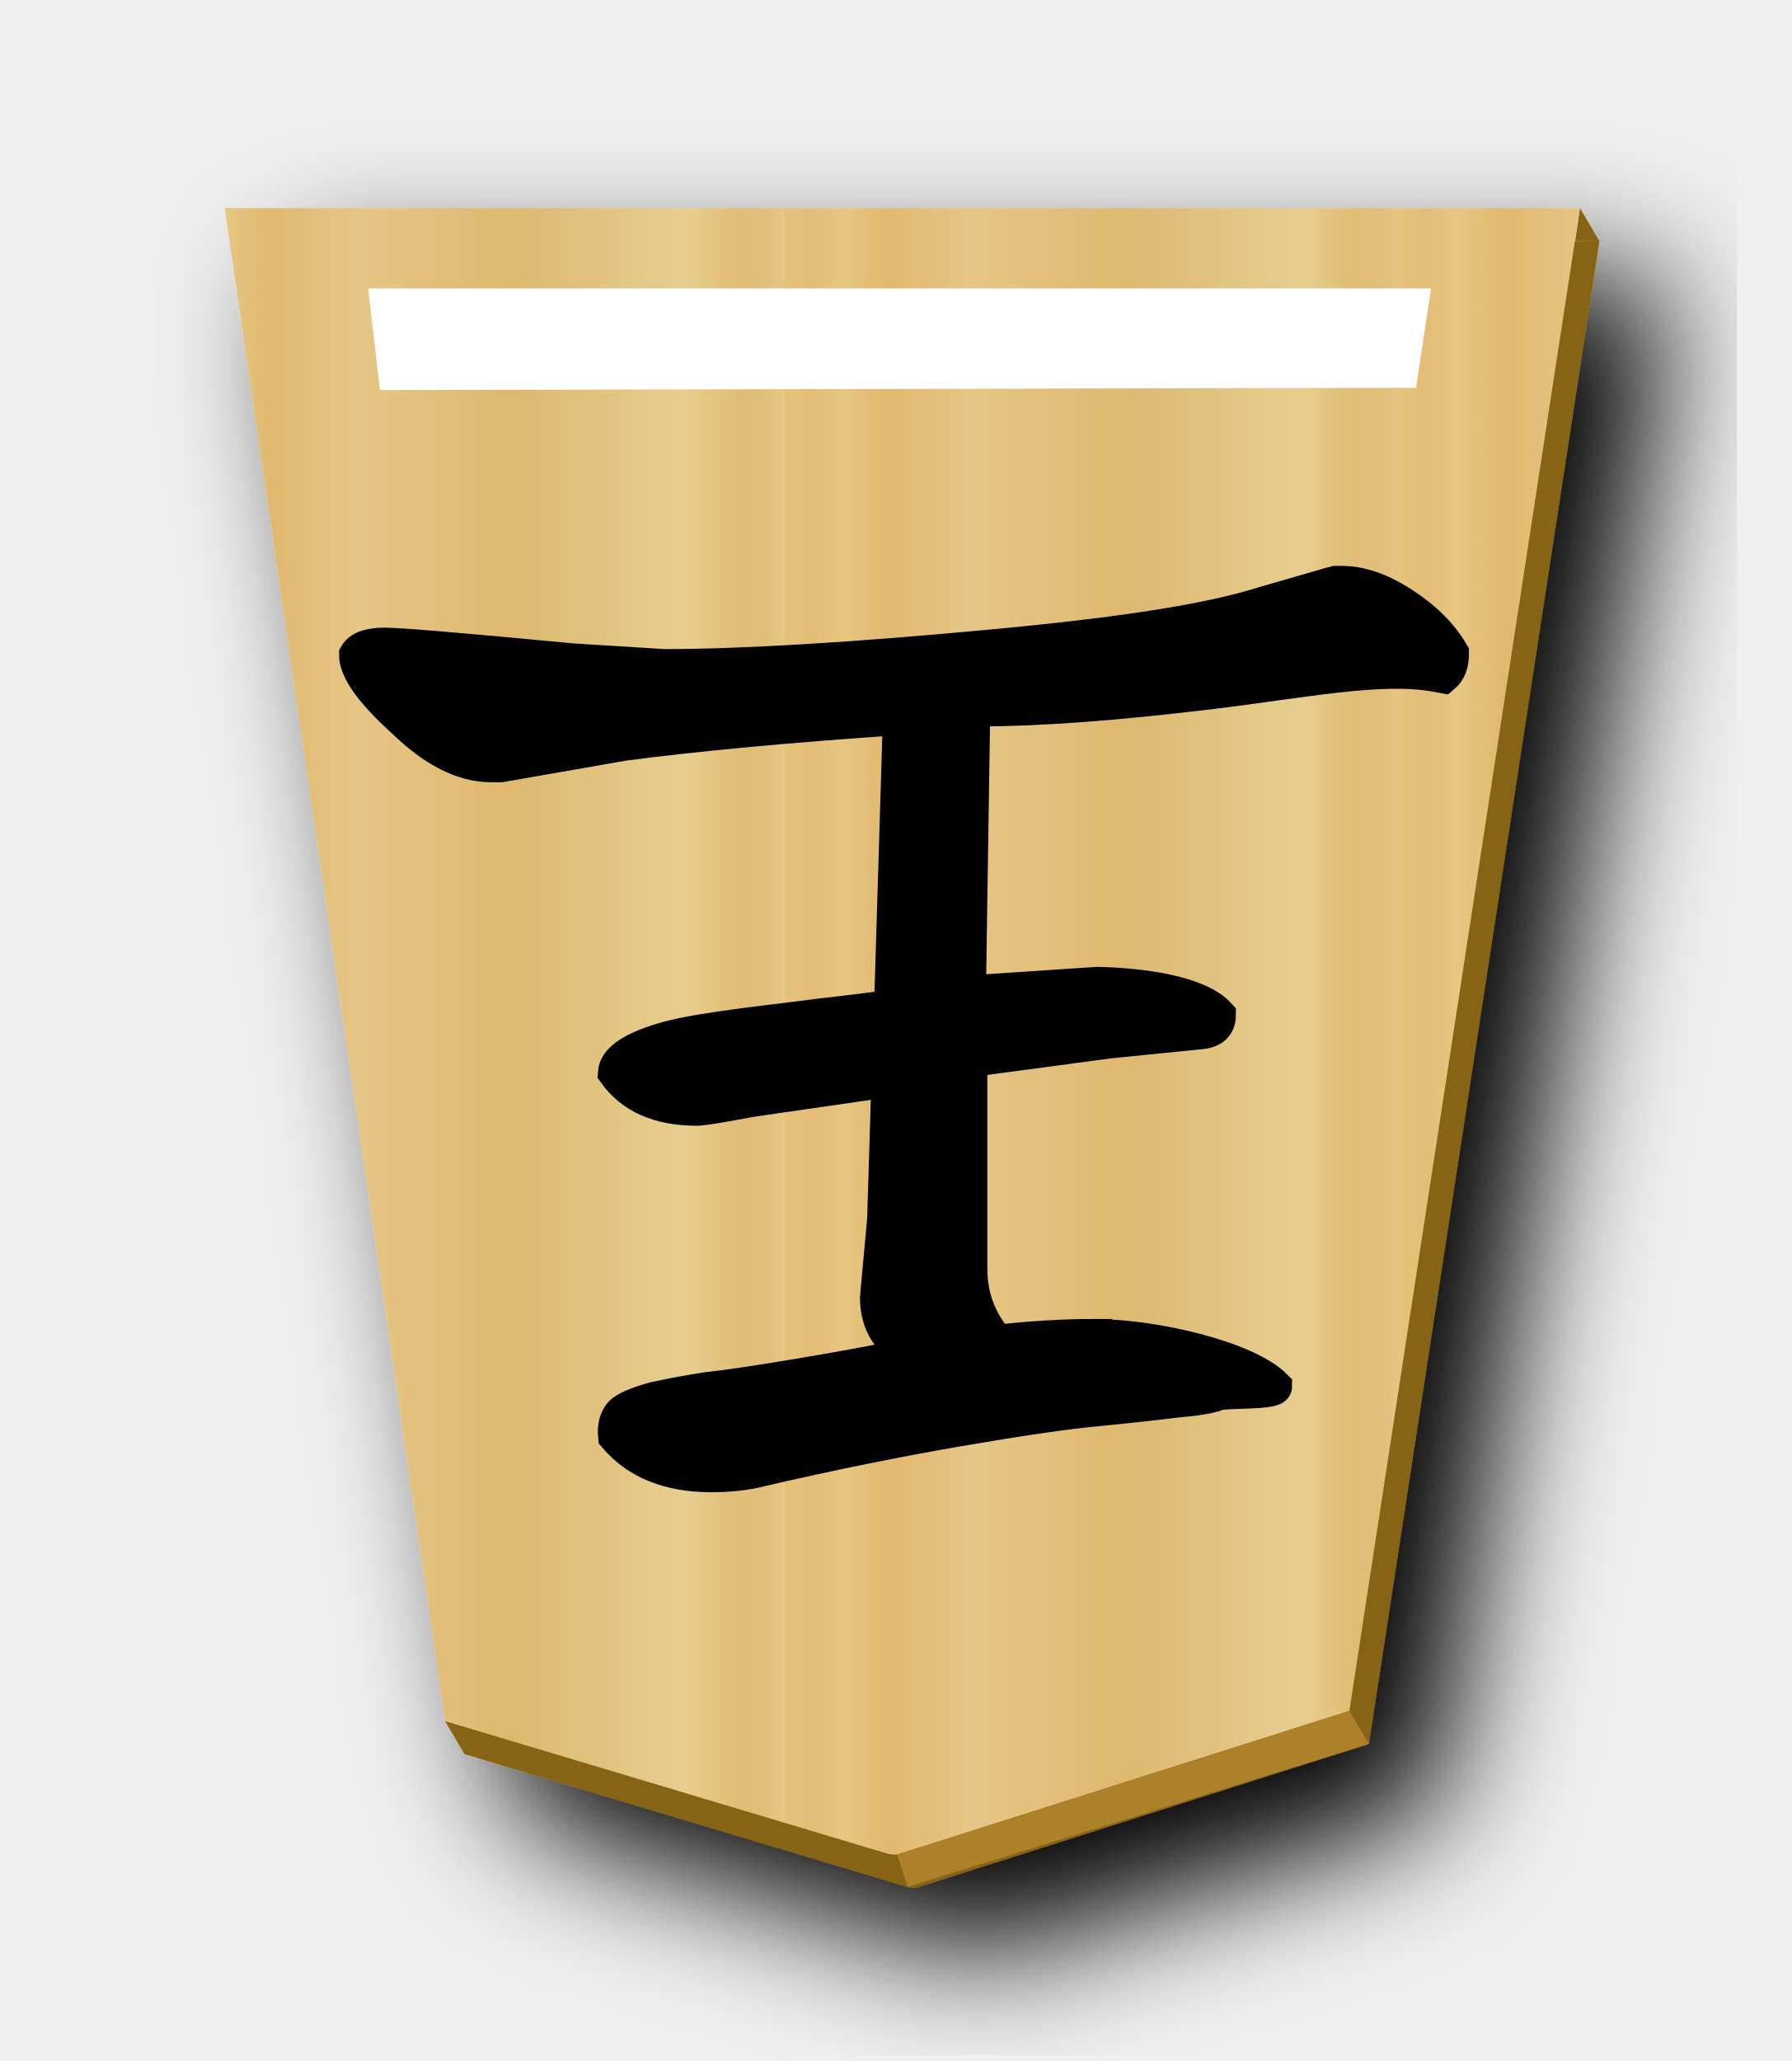
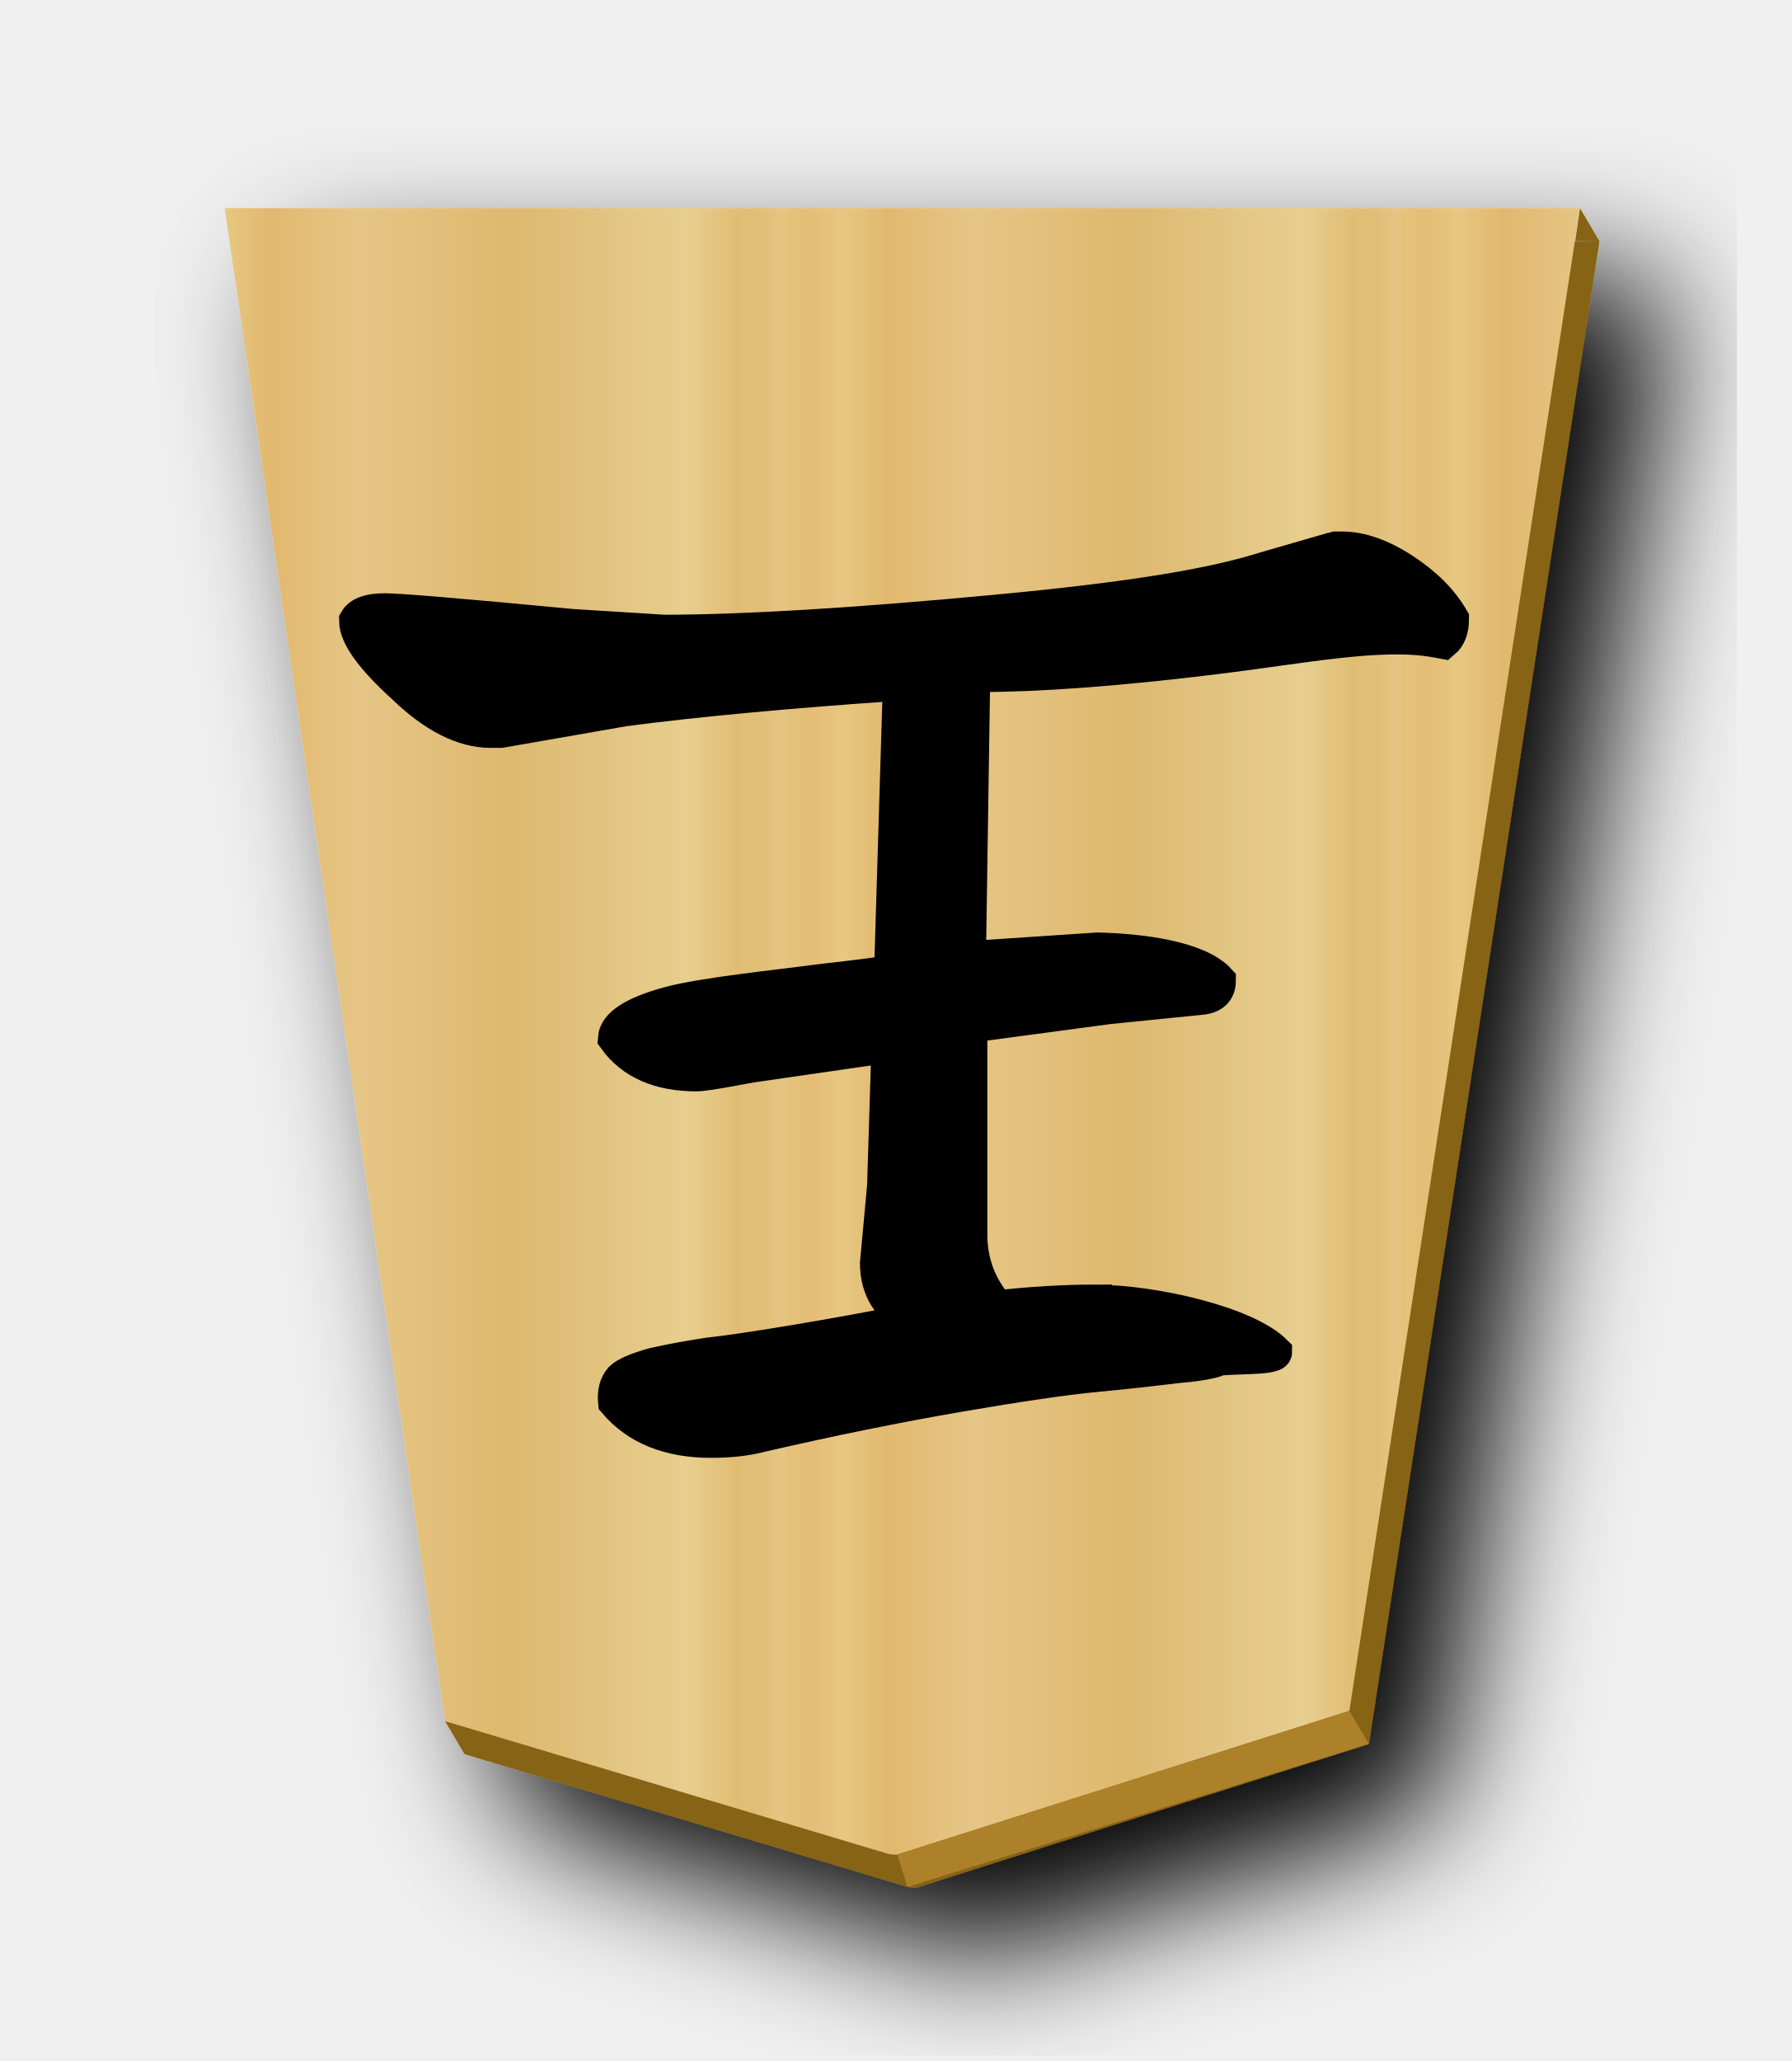
- <svg xmlns="http://www.w3.org/2000/svg" xmlns:xlink="http://www.w3.org/1999/xlink" width="52.157" height="60" version="1.1" id="svg1717">
+ <svg xmlns="http://www.w3.org/2000/svg" xmlns:xlink="http://www.w3.org/1999/xlink" id="svg1717" version="1.1" height="60" width="52.157">
  <defs id="defs1721">
-     <filter style="color-interpolation-filters:sRGB" id="filter1552">
-       <feFlood flood-opacity="0.498" flood-color="rgb(0,0,0)" result="flood" id="feFlood1542" />
-       <feComposite in="flood" in2="SourceGraphic" operator="in" result="composite1" id="feComposite1544" />
-       <feGaussianBlur in="composite1" stdDeviation="2.5" result="blur" id="feGaussianBlur1546" />
-       <feOffset dx="4.57967e-15" dy="4.41314e-15" result="offset" id="feOffset1548" />
-       <feComposite in="SourceGraphic" in2="offset" operator="over" result="composite2" id="feComposite1550" />
+     <filter id="filter1552" style="color-interpolation-filters:sRGB">
+       <feFlood id="feFlood1542" result="flood" flood-color="rgb(0,0,0)" flood-opacity="0.498" />
+       <feComposite id="feComposite1544" result="composite1" operator="in" in2="SourceGraphic" in="flood" />
+       <feGaussianBlur id="feGaussianBlur1546" result="blur" stdDeviation="2.5" in="composite1" />
+       <feOffset id="feOffset1548" result="offset" dy="4.41314e-15" dx="4.57967e-15" />
+       <feComposite id="feComposite1550" result="composite2" operator="over" in2="offset" in="SourceGraphic" />
    </filter>
-     <filter style="color-interpolation-filters:sRGB" id="filter1540">
-       <feFlood flood-opacity="0.498" flood-color="rgb(0,0,0)" result="flood" id="feFlood1530" />
-       <feComposite in="flood" in2="SourceGraphic" operator="in" result="composite1" id="feComposite1532" />
-       <feGaussianBlur in="composite1" stdDeviation="2.5" result="blur" id="feGaussianBlur1534" />
-       <feOffset dx="4.57967e-15" dy="4.41314e-15" result="offset" id="feOffset1536" />
-       <feComposite in="SourceGraphic" in2="offset" operator="over" result="composite2" id="feComposite1538" />
+     <filter id="filter1540" style="color-interpolation-filters:sRGB">
+       <feFlood id="feFlood1530" result="flood" flood-color="rgb(0,0,0)" flood-opacity="0.498" />
+       <feComposite id="feComposite1532" result="composite1" operator="in" in2="SourceGraphic" in="flood" />
+       <feGaussianBlur id="feGaussianBlur1534" result="blur" stdDeviation="2.5" in="composite1" />
+       <feOffset id="feOffset1536" result="offset" dy="4.41314e-15" dx="4.57967e-15" />
+       <feComposite id="feComposite1538" result="composite2" operator="over" in2="offset" in="SourceGraphic" />
    </filter>
    <filter id="drop-shadow-9">
-       <feGaussianBlur in="SourceAlpha" result="blur" stdDeviation="2" id="feGaussianBlur5056" />
-       <feOffset result="offsetBlur" dx="2" dy="2" id="feOffset5058" />
-       <feBlend in="SourceGraphic" in2="offsetBlur" mode="normal" id="feBlend5060" />
+       <feGaussianBlur id="feGaussianBlur5056" stdDeviation="2" result="blur" in="SourceAlpha" />
+       <feOffset id="feOffset5058" dy="2" dx="2" result="offsetBlur" />
+       <feBlend id="feBlend5060" mode="normal" in2="offsetBlur" in="SourceGraphic" />
    </filter>
    <filter id="drop-shadow-2">
-       <feGaussianBlur in="SourceAlpha" result="blur" stdDeviation="2" id="feGaussianBlur6807" />
-       <feOffset result="offsetBlur" dx="2" dy="2" id="feOffset6809" />
-       <feBlend in="SourceGraphic" in2="offsetBlur" mode="normal" id="feBlend6811" />
+       <feGaussianBlur id="feGaussianBlur6807" stdDeviation="2" result="blur" in="SourceAlpha" />
+       <feOffset id="feOffset6809" dy="2" dx="2" result="offsetBlur" />
+       <feBlend id="feBlend6811" mode="normal" in2="offsetBlur" in="SourceGraphic" />
    </filter>
    <filter id="drop-shadow-2-8">
-       <feGaussianBlur in="SourceAlpha" result="blur" stdDeviation="2" id="feGaussianBlur6807-2" />
-       <feOffset result="offsetBlur" dx="2" dy="2" id="feOffset6809-8" />
-       <feBlend in="SourceGraphic" in2="offsetBlur" mode="normal" id="feBlend6811-0" />
+       <feGaussianBlur id="feGaussianBlur6807-2" stdDeviation="2" result="blur" in="SourceAlpha" />
+       <feOffset id="feOffset6809-8" dy="2" dx="2" result="offsetBlur" />
+       <feBlend id="feBlend6811-0" mode="normal" in2="offsetBlur" in="SourceGraphic" />
    </filter>
    <filter id="drop-shadow-6">
-       <feGaussianBlur in="SourceAlpha" result="blur" stdDeviation="2" id="feGaussianBlur5056-9" />
-       <feOffset result="offsetBlur" dx="2" dy="2" id="feOffset5058-0" />
-       <feBlend in="SourceGraphic" in2="offsetBlur" mode="normal" id="feBlend5060-9" />
+       <feGaussianBlur id="feGaussianBlur5056-9" stdDeviation="2" result="blur" in="SourceAlpha" />
+       <feOffset id="feOffset5058-0" dy="2" dx="2" result="offsetBlur" />
+       <feBlend id="feBlend5060-9" mode="normal" in2="offsetBlur" in="SourceGraphic" />
    </filter>
    <filter id="drop-shadow-27">
-       <feGaussianBlur in="SourceAlpha" result="blur" stdDeviation="2" id="feGaussianBlur5056-5" />
-       <feOffset result="offsetBlur" dx="2" dy="2" id="feOffset5058-6" />
-       <feBlend in="SourceGraphic" in2="offsetBlur" mode="normal" id="feBlend5060-96" />
+       <feGaussianBlur id="feGaussianBlur5056-5" stdDeviation="2" result="blur" in="SourceAlpha" />
+       <feOffset id="feOffset5058-6" dy="2" dx="2" result="offsetBlur" />
+       <feBlend id="feBlend5060-96" mode="normal" in2="offsetBlur" in="SourceGraphic" />
    </filter>
    <filter id="drop-shadow-2-88">
-       <feGaussianBlur in="SourceAlpha" result="blur" stdDeviation="2" id="feGaussianBlur6807-1" />
-       <feOffset result="offsetBlur" dx="2" dy="2" id="feOffset6809-5" />
-       <feBlend in="SourceGraphic" in2="offsetBlur" mode="normal" id="feBlend6811-7" />
+       <feGaussianBlur id="feGaussianBlur6807-1" stdDeviation="2" result="blur" in="SourceAlpha" />
+       <feOffset id="feOffset6809-5" dy="2" dx="2" result="offsetBlur" />
+       <feBlend id="feBlend6811-7" mode="normal" in2="offsetBlur" in="SourceGraphic" />
    </filter>
    <filter id="drop-shadow-6-3">
-       <feGaussianBlur in="SourceAlpha" result="blur" stdDeviation="2" id="feGaussianBlur5056-9-4" />
-       <feOffset result="offsetBlur" dx="2" dy="2" id="feOffset5058-0-0" />
-       <feBlend in="SourceGraphic" in2="offsetBlur" mode="normal" id="feBlend5060-9-8" />
+       <feGaussianBlur id="feGaussianBlur5056-9-4" stdDeviation="2" result="blur" in="SourceAlpha" />
+       <feOffset id="feOffset5058-0-0" dy="2" dx="2" result="offsetBlur" />
+       <feBlend id="feBlend5060-9-8" mode="normal" in2="offsetBlur" in="SourceGraphic" />
    </filter>
    <filter id="drop-shadow-6-2">
-       <feGaussianBlur in="SourceAlpha" result="blur" stdDeviation="2" id="feGaussianBlur5056-9-9" />
-       <feOffset result="offsetBlur" dx="2" dy="2" id="feOffset5058-0-7" />
-       <feBlend in="SourceGraphic" in2="offsetBlur" mode="normal" id="feBlend5060-9-0" />
+       <feGaussianBlur id="feGaussianBlur5056-9-9" stdDeviation="2" result="blur" in="SourceAlpha" />
+       <feOffset id="feOffset5058-0-7" dy="2" dx="2" result="offsetBlur" />
+       <feBlend id="feBlend5060-9-0" mode="normal" in2="offsetBlur" in="SourceGraphic" />
    </filter>
-     <linearGradient xlink:href="#linearGradient11760" id="linearGradient2259" x1="148.578" y1="49.826" x2="130.323" y2="49.826" gradientUnits="userSpaceOnUse" spreadMethod="repeat" />
+     <linearGradient spreadMethod="repeat" gradientUnits="userSpaceOnUse" y2="49.826" x2="130.323" y1="49.826" x1="148.578" id="linearGradient2259" xlink:href="#linearGradient11760" />
    <filter id="drop-shadow-6-6">
-       <feGaussianBlur in="SourceAlpha" result="blur" stdDeviation="2" id="feGaussianBlur5056-9-8" />
-       <feOffset result="offsetBlur" dx="2" dy="2" id="feOffset5058-0-1" />
-       <feBlend in="SourceGraphic" in2="offsetBlur" mode="normal" id="feBlend5060-9-7" />
+       <feGaussianBlur id="feGaussianBlur5056-9-8" stdDeviation="2" result="blur" in="SourceAlpha" />
+       <feOffset id="feOffset5058-0-1" dy="2" dx="2" result="offsetBlur" />
+       <feBlend id="feBlend5060-9-7" mode="normal" in2="offsetBlur" in="SourceGraphic" />
    </filter>
    <filter id="drop-shadow-6-9">
-       <feGaussianBlur in="SourceAlpha" result="blur" stdDeviation="2" id="feGaussianBlur5056-9-7" />
-       <feOffset result="offsetBlur" dx="2" dy="2" id="feOffset5058-0-8" />
-       <feBlend in="SourceGraphic" in2="offsetBlur" mode="normal" id="feBlend5060-9-3" />
+       <feGaussianBlur id="feGaussianBlur5056-9-7" stdDeviation="2" result="blur" in="SourceAlpha" />
+       <feOffset id="feOffset5058-0-8" dy="2" dx="2" result="offsetBlur" />
+       <feBlend id="feBlend5060-9-3" mode="normal" in2="offsetBlur" in="SourceGraphic" />
    </filter>
    <filter id="drop-shadow-6-23">
-       <feGaussianBlur in="SourceAlpha" result="blur" stdDeviation="2" id="feGaussianBlur5056-9-87" />
-       <feOffset result="offsetBlur" dx="2" dy="2" id="feOffset5058-0-9" />
-       <feBlend in="SourceGraphic" in2="offsetBlur" mode="normal" id="feBlend5060-9-6" />
+       <feGaussianBlur id="feGaussianBlur5056-9-87" stdDeviation="2" result="blur" in="SourceAlpha" />
+       <feOffset id="feOffset5058-0-9" dy="2" dx="2" result="offsetBlur" />
+       <feBlend id="feBlend5060-9-6" mode="normal" in2="offsetBlur" in="SourceGraphic" />
    </filter>
    <filter id="drop-shadow-6-1">
-       <feGaussianBlur in="SourceAlpha" result="blur" stdDeviation="2" id="feGaussianBlur5056-9-0" />
-       <feOffset result="offsetBlur" dx="2" dy="2" id="feOffset5058-0-3" />
-       <feBlend in="SourceGraphic" in2="offsetBlur" mode="normal" id="feBlend5060-9-4" />
+       <feGaussianBlur id="feGaussianBlur5056-9-0" stdDeviation="2" result="blur" in="SourceAlpha" />
+       <feOffset id="feOffset5058-0-3" dy="2" dx="2" result="offsetBlur" />
+       <feBlend id="feBlend5060-9-4" mode="normal" in2="offsetBlur" in="SourceGraphic" />
    </filter>
    <filter id="drop-shadow-2-84-1-4">
-       <feGaussianBlur in="SourceAlpha" result="blur" stdDeviation="2" id="feGaussianBlur6807-9-0-2" />
-       <feOffset result="offsetBlur" dx="2" dy="2" id="feOffset6809-5-3-5" />
-       <feBlend in="SourceGraphic" in2="offsetBlur" mode="normal" id="feBlend6811-1-0-4" />
+       <feGaussianBlur id="feGaussianBlur6807-9-0-2" stdDeviation="2" result="blur" in="SourceAlpha" />
+       <feOffset id="feOffset6809-5-3-5" dy="2" dx="2" result="offsetBlur" />
+       <feBlend id="feBlend6811-1-0-4" mode="normal" in2="offsetBlur" in="SourceGraphic" />
    </filter>
    <linearGradient id="linearGradient11760">
-       <stop id="stop11738" offset="0" style="stop-color:#e5c37b;stop-opacity:1" />
-       <stop style="stop-color:#e4bd76;stop-opacity:1" offset="0.042" id="stop11740" />
-       <stop style="stop-color:#e7c781;stop-opacity:1" offset="0.093" id="stop11742" />
-       <stop style="stop-color:#e2b86e;stop-opacity:1" offset="0.165" id="stop11744" />
-       <stop id="stop11746" offset="0.305" style="stop-color:#e6c686;stop-opacity:1" />
-       <stop id="stop11748" offset="0.539" style="stop-color:#dfb96f;stop-opacity:1" />
-       <stop style="stop-color:#ddbb73;stop-opacity:1" offset="0.586" id="stop11750" />
-       <stop id="stop11752" offset="0.84" style="stop-color:#e7ce8f;stop-opacity:1" />
-       <stop style="stop-color:#e1bd73;stop-opacity:1" offset="0.924" id="stop11754" />
-       <stop style="stop-color:#e0bf78;stop-opacity:1" offset="0.962" id="stop11756" />
-       <stop id="stop11758" offset="1" style="stop-color:#e7c685;stop-opacity:1" />
+       <stop style="stop-color:#e5c37b;stop-opacity:1" offset="0" id="stop11738" />
+       <stop id="stop11740" offset="0.042" style="stop-color:#e4bd76;stop-opacity:1" />
+       <stop id="stop11742" offset="0.093" style="stop-color:#e7c781;stop-opacity:1" />
+       <stop id="stop11744" offset="0.165" style="stop-color:#e2b86e;stop-opacity:1" />
+       <stop style="stop-color:#e6c686;stop-opacity:1" offset="0.305" id="stop11746" />
+       <stop style="stop-color:#dfb96f;stop-opacity:1" offset="0.539" id="stop11748" />
+       <stop id="stop11750" offset="0.586" style="stop-color:#ddbb73;stop-opacity:1" />
+       <stop style="stop-color:#e7ce8f;stop-opacity:1" offset="0.84" id="stop11752" />
+       <stop id="stop11754" offset="0.924" style="stop-color:#e1bd73;stop-opacity:1" />
+       <stop id="stop11756" offset="0.962" style="stop-color:#e0bf78;stop-opacity:1" />
+       <stop style="stop-color:#e7c685;stop-opacity:1" offset="1" id="stop11758" />
    </linearGradient>
  </defs>
  <filter id="drop-shadow">
-     <feGaussianBlur in="SourceAlpha" result="blur" stdDeviation="2" id="feGaussianBlur1692" />
-     <feOffset result="offsetBlur" dx="2" dy="2" id="feOffset1694" />
-     <feBlend in="SourceGraphic" in2="offsetBlur" mode="normal" id="feBlend1696" />
+     <feGaussianBlur id="feGaussianBlur1692" stdDeviation="2" result="blur" in="SourceAlpha" />
+     <feOffset id="feOffset1694" dy="2" dx="2" result="offsetBlur" />
+     <feBlend id="feBlend1696" mode="normal" in2="offsetBlur" in="SourceGraphic" />
  </filter>
-   <g style="fill:url(#linearGradient2259);fill-opacity:1.0;filter:url(#drop-shadow-2-88)" transform="matrix(0.9818505,0,0,0.9818505,-100.0015,-23.21895)" id="g7764">
-     <g transform="rotate(180,45.5785,23.8125)" id="g7762" style="fill:url(#linearGradient2259);fill-opacity:1.0">
-       <path style="fill:#876419;fill-opacity:1;stroke-width:0.982" d="M 46.002 6.057 L 45.865 7.012 L 46.57 7.021 L 46.002 6.057 z M 46.57 7.021 L 7.109 7.021 L 13.402 50.225 L 12.957 50.105 L 13.525 51.068 L 26.426 54.932 C 26.514 54.948 26.602 54.964 26.691 54.953 L 39.857 50.77 L 46.57 7.021 z " transform="matrix(-1.018485,0,0,-1.018485,-10.693,23.97685)" id="path2263" />
-       <path style="fill:url(#linearGradient2259);fill-opacity:1.0" d="m -37.299,-31.01 -13.409,4.26 -6.837,44.558 40.19,1.13e-4 -6.535,-44.862 -13.138,-3.935 c -0.09,-0.017 -0.18,-0.032 -0.271,-0.021 z" id="path7760" />
+   <g id="g7764" transform="matrix(0.9818505,0,0,0.9818505,-100.0015,-23.21895)" style="fill:url(#linearGradient2259);fill-opacity:1.0;filter:url(#drop-shadow-2-88)">
+     <g style="fill:url(#linearGradient2259);fill-opacity:1.0" id="g7762" transform="rotate(180,45.5785,23.8125)">
+       <path id="path2263" transform="matrix(-1.018485,0,0,-1.018485,-10.693,23.97685)" d="M 46.002 6.057 L 45.865 7.012 L 46.57 7.021 L 46.002 6.057 z M 46.57 7.021 L 7.109 7.021 L 13.402 50.225 L 12.957 50.105 L 13.525 51.068 L 26.426 54.932 C 26.514 54.948 26.602 54.964 26.691 54.953 L 39.857 50.77 L 46.57 7.021 z " style="fill:#876419;fill-opacity:1;stroke-width:0.982" />
+       <path id="path7760" d="m -37.299,-31.01 -13.409,4.26 -6.837,44.558 40.19,1.13e-4 -6.535,-44.862 -13.138,-3.935 c -0.09,-0.017 -0.18,-0.032 -0.271,-0.021 z" style="fill:url(#linearGradient2259);fill-opacity:1.0" />
    </g>
  </g>
-   <path style="fill:#ac812a;stroke:none;stroke-width:1px;stroke-linecap:butt;stroke-linejoin:miter;stroke-opacity:1;fill-opacity:1" d="m 26.123,53.989 0.302,0.943 13.432,-4.162 -0.568,-0.963 z" id="path2272" />
-   <path style="display:inline;fill:#ffffff;stroke:#ffffff;stroke-width:0.739px;stroke-linecap:butt;stroke-linejoin:miter;stroke-opacity:1" d="M 40.911,10.92 41.238,8.764 H 11.132 l 0.261,2.22 z" id="path10431" />
-   <g id="g15473" transform="rotate(-180,15.39379,12.30929)">
-     <g transform="translate(-21.91312,-38.89584)" id="text5169-7-4" style="font-style:normal;font-variant:normal;font-weight:normal;font-stretch:normal;font-size:26.667px;line-height:1.25;font-family:KaiTi;-inkscape-font-specification:KaiTi;letter-spacing:0px;word-spacing:0px;fill:#000000;fill-opacity:1;stroke:none;stroke-width:1;stroke-miterlimit:4;stroke-dasharray:none" aria-label="王">
-       <path id="path5171-2" style="font-style:normal;font-variant:normal;font-weight:normal;font-stretch:normal;font-size:42.667px;font-family:'cwTeX Q Kai';-inkscape-font-specification:'cwTeX Q Kai';stroke:#000000;stroke-width:1;stroke-miterlimit:4;stroke-dasharray:none;stroke-opacity:1" d="m 20.828,24.614 c -1.722,0 -4.415,-0.629 -5.248,-1.462 0,-0.194 1.498,-0.121 1.665,-0.204 0.194,-0.083 0.611,-0.153 1.25,-0.208 0.667,-0.083 1.431,-0.167 2.292,-0.25 0.889,-0.083 2.222,-0.278 4,-0.583 1.778,-0.306 3.694,-0.694 5.75,-1.167 0.417,-0.111 0.903,-0.167 1.458,-0.167 1.222,0 2.153,0.375 2.792,1.125 0.028,0.278 -0.028,0.5 -0.167,0.667 -0.139,0.139 -0.458,0.278 -0.958,0.417 -0.5,0.111 -1.028,0.208 -1.583,0.292 -0.528,0.056 -1.375,0.181 -2.542,0.375 -1.167,0.194 -2.306,0.403 -3.417,0.625 0.694,0.361 1.042,0.917 1.042,1.667 l -0.208,2.25 -0.125,4.042 v 0.042 l 4.004,-0.579 c 0.167,-0.028 1.309,-0.254 1.586,-0.254 1.083,0 1.875,0.347 2.375,1.042 -0.028,0.389 -0.542,0.722 -1.542,1 -1,0.278 -3.243,0.5 -4.465,0.667 -1.222,0.139 -1.861,0.222 -1.917,0.25 l -0.125,0.208 -0.25,8.208 c 3.25,-0.222 5.931,-0.472 8.042,-0.75 l 3.583,-0.625 h 0.167 0.125 c 0.806,0 1.653,0.431 2.542,1.292 0.917,0.833 1.375,1.472 1.375,1.917 -0.111,0.194 -0.389,0.292 -0.833,0.292 -0.417,0 -2.236,-0.153 -5.458,-0.458 l -2.667,-0.167 c -2.306,0 -5.528,0.194 -9.667,0.583 -4.139,0.389 -6.357,0.784 -7.857,1.256 l -1.875,0.542 c -0.028,0 -0.083,0.014 -0.167,0.042 h -0.167 c -0.556,0 -1.153,-0.208 -1.792,-0.625 -0.639,-0.417 -1.111,-0.889 -1.417,-1.417 0,-0.306 0.083,-0.528 0.25,-0.667 l 0.19,0.035 c 1.611,0.3 3.833,-0.167 6.583,-0.5 2.75,-0.333 5,-0.5 6.75,-0.5 h 0.167 l 0.125,-8.25 -3.75,0.25 c -1.222,-0.028 -2.917,-0.233 -3.528,-0.9 0,-0.306 0.181,-0.472 0.542,-0.5 l 2.653,-0.267 4.042,-0.542 v -6.083 c 0,-0.806 -0.264,-1.514 -0.792,-2.125 -1,0.111 -1.944,0.167 -2.833,0.167 z" />
+   <path id="path2272" d="m 26.123,53.989 0.302,0.943 13.432,-4.162 -0.568,-0.963 z" style="fill:#ac812a;stroke:none;stroke-width:1px;stroke-linecap:butt;stroke-linejoin:miter;stroke-opacity:1;fill-opacity:1" />
+   <g transform="rotate(180,15.39379,11.80906)" id="g15473">
+     <g aria-label="王" style="font-style:normal;font-variant:normal;font-weight:normal;font-stretch:normal;font-size:26.667px;line-height:1.25;font-family:KaiTi;-inkscape-font-specification:KaiTi;letter-spacing:0px;word-spacing:0px;fill:#000000;fill-opacity:1;stroke:none;stroke-width:1;stroke-miterlimit:4;stroke-dasharray:none" id="text5169-7-4" transform="translate(-21.91312,-38.89584)">
+       <path d="m 20.828,24.614 c -1.722,0 -4.415,-0.629 -5.248,-1.462 0,-0.194 1.498,-0.121 1.665,-0.204 0.194,-0.083 0.611,-0.153 1.25,-0.208 0.667,-0.083 1.431,-0.167 2.292,-0.25 0.889,-0.083 2.222,-0.278 4,-0.583 1.778,-0.306 3.694,-0.694 5.75,-1.167 0.417,-0.111 0.903,-0.167 1.458,-0.167 1.222,0 2.153,0.375 2.792,1.125 0.028,0.278 -0.028,0.5 -0.167,0.667 -0.139,0.139 -0.458,0.278 -0.958,0.417 -0.5,0.111 -1.028,0.208 -1.583,0.292 -0.528,0.056 -1.375,0.181 -2.542,0.375 -1.167,0.194 -2.306,0.403 -3.417,0.625 0.694,0.361 1.042,0.917 1.042,1.667 l -0.208,2.25 -0.125,4.042 v 0.042 l 4.004,-0.579 c 0.167,-0.028 1.309,-0.254 1.586,-0.254 1.083,0 1.875,0.347 2.375,1.042 -0.028,0.389 -0.542,0.722 -1.542,1 -1,0.278 -3.243,0.5 -4.465,0.667 -1.222,0.139 -1.861,0.222 -1.917,0.25 l -0.125,0.208 -0.25,8.208 c 3.25,-0.222 5.931,-0.472 8.042,-0.75 l 3.583,-0.625 h 0.167 0.125 c 0.806,0 1.653,0.431 2.542,1.292 0.917,0.833 1.375,1.472 1.375,1.917 -0.111,0.194 -0.389,0.292 -0.833,0.292 -0.417,0 -2.236,-0.153 -5.458,-0.458 l -2.667,-0.167 c -2.306,0 -5.528,0.194 -9.667,0.583 -4.139,0.389 -6.357,0.784 -7.857,1.256 l -1.875,0.542 c -0.028,0 -0.083,0.014 -0.167,0.042 h -0.167 c -0.556,0 -1.153,-0.208 -1.792,-0.625 -0.639,-0.417 -1.111,-0.889 -1.417,-1.417 0,-0.306 0.083,-0.528 0.25,-0.667 l 0.19,0.035 c 1.611,0.3 3.833,-0.167 6.583,-0.5 2.75,-0.333 5,-0.5 6.75,-0.5 h 0.167 l 0.125,-8.25 -3.75,0.25 c -1.222,-0.028 -2.917,-0.233 -3.528,-0.9 0,-0.306 0.181,-0.472 0.542,-0.5 l 2.653,-0.267 4.042,-0.542 v -6.083 c 0,-0.806 -0.264,-1.514 -0.792,-2.125 -1,0.111 -1.944,0.167 -2.833,0.167 z" style="font-style:normal;font-variant:normal;font-weight:normal;font-stretch:normal;font-size:42.667px;font-family:'cwTeX Q Kai';-inkscape-font-specification:'cwTeX Q Kai';stroke:#000000;stroke-width:1;stroke-miterlimit:4;stroke-dasharray:none;stroke-opacity:1" id="path5171-2" />
    </g>
  </g>
</svg>
